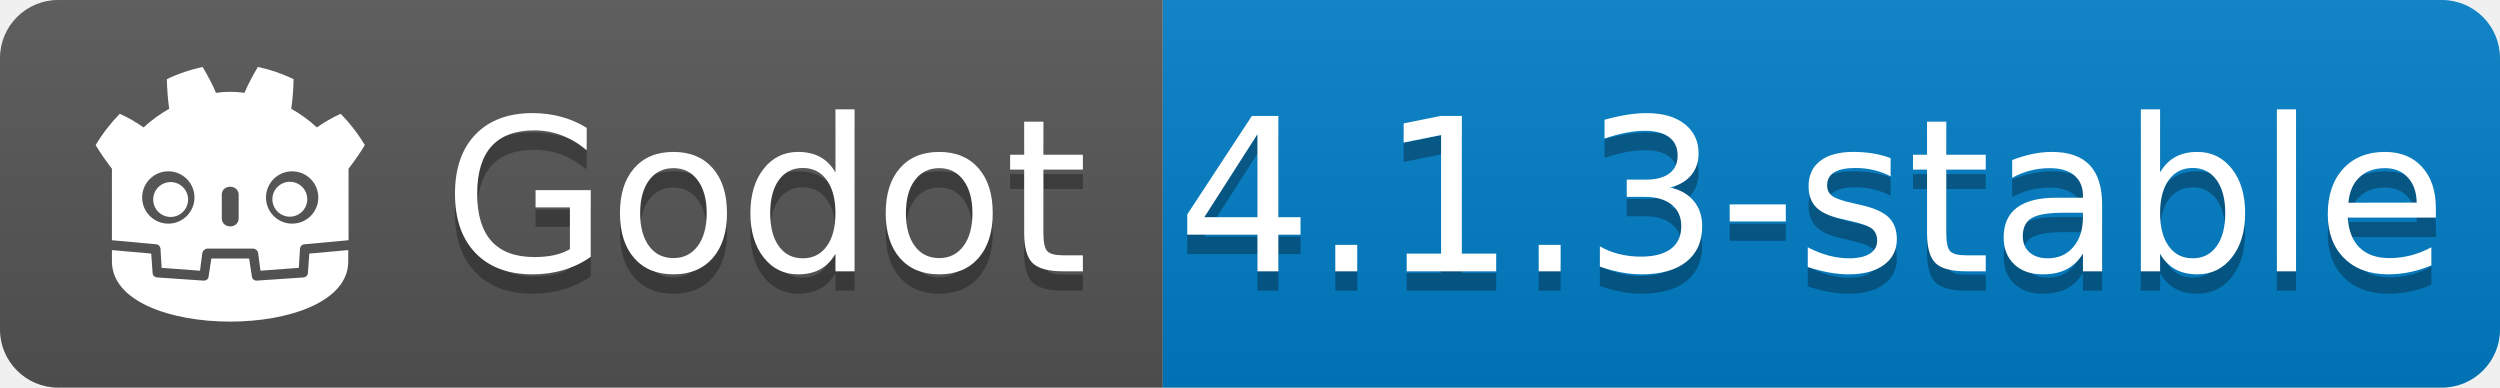
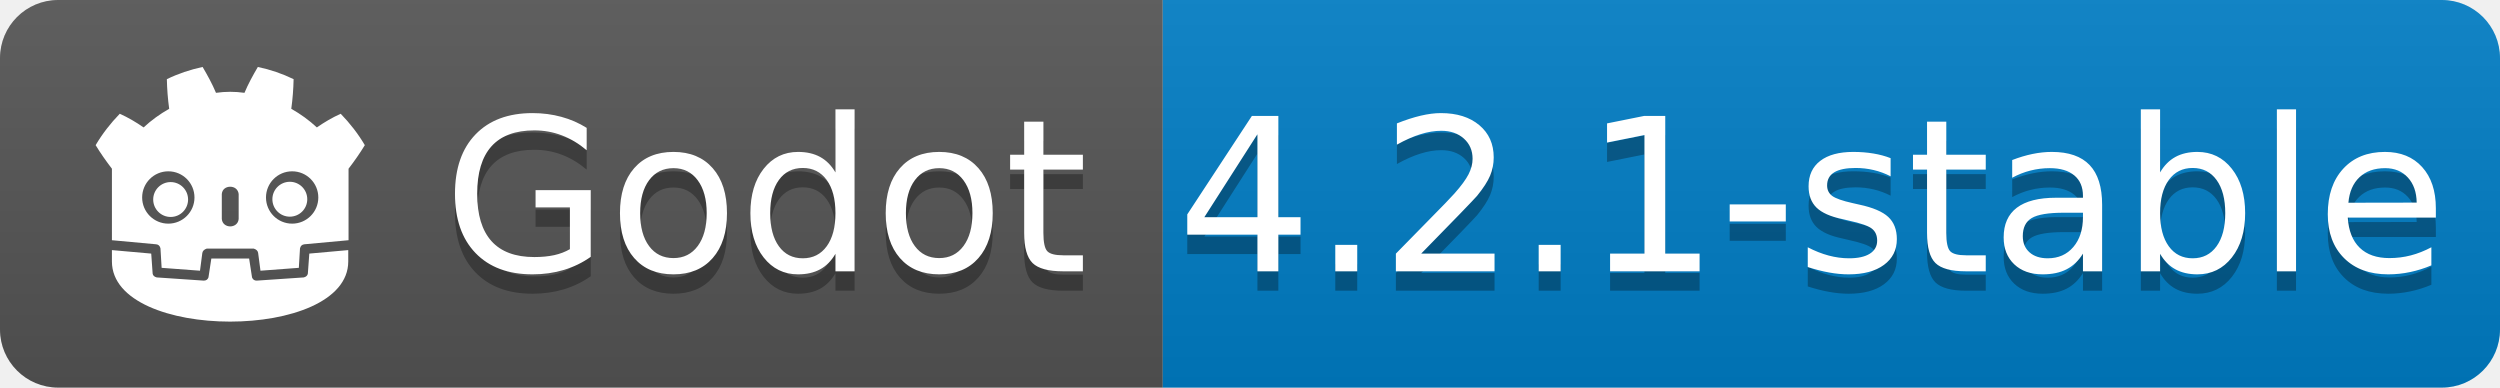
- <svg xmlns="http://www.w3.org/2000/svg" width="129" height="20" aria-label="Godot: 4.1.3-stable">
+ <svg xmlns="http://www.w3.org/2000/svg" width="129" height="20" aria-label="Godot: 4.2.1-stable">
  <linearGradient id="s" x2="0" y2="100%">
    <stop stop-color="#bbb" stop-opacity=".1" offset="0" />
    <stop stop-opacity=".1" offset="1" />
  </linearGradient>
  <clipPath id="r">
    <rect width="129" height="20" rx="3" fill="#fff" />
  </clipPath>
  <g clip-path="url(#r)">
    <rect width="60" height="20" fill="#555" />
    <rect x="60" width="69" height="20" fill="#007ec6" />
    <rect width="129" height="20" fill="url(#s)" />
  </g>
  <g fill="#fff" font-family="Verdana,Geneva,DejaVu Sans,sans-serif" font-size="110" text-anchor="middle" text-rendering="geometricPrecision">
    <text transform="scale(.1)" x="395" y="150" fill="#010101" fill-opacity=".3" aria-hidden="true" textLength="330">Godot</text>
    <text transform="scale(.1)" x="395" y="140" fill="#fff" textLength="330">Godot</text>
-     <text transform="scale(.1)" x="935" y="150" fill="#010101" fill-opacity=".3" aria-hidden="true" textLength="590">4.1.3-stable</text>
-     <text transform="scale(.1)" x="935" y="140" fill="#fff" textLength="590">4.1.3-stable</text>
+     <text transform="scale(.1)" x="935" y="150" fill="#010101" fill-opacity=".3" aria-hidden="true" textLength="590">4.2.1-stable</text>
+     <text transform="scale(.1)" x="935" y="140" fill="#fff" textLength="590">4.2.1-stable</text>
    <g transform="matrix(.015 0 0 .015 4.2 2.3)">
      <path d="m777 532a60 60 0 01-60 60 60 60 0 01-60-60 60 60 0 0160-60 60 60 0 0160 60zm-360-455c-43 9.3-84 23-123 42 .67 34 3.3 68 8 102-32 18-61 39-88 64-26-18-53-34-82-47-32 33-60 69-83 108 17 28 36 55 56 81v246l152 14c8 .67 13 5.4 15 14l4 67 132 9.9 8-61c1.3-7.3 6.3-12 15-15h162c8.7 2.7 14 7.6 15 15l8 61 132-9.9 4-67c2-8.7 7-13 15-14l152-14v-246c20-26 39-53 56-81-23-39-51-75-83-108-29 13-56 29-82 47-27-25-56-46-88-64 4.7-34 7.3-68 8-102-39-19-80-33-123-42-17 29-33 58-46 89-33-4.7-65-4.7-98 0-13-31-29-60-46-89zm-118 359a90 90 0 0190 90 90 90 0 01-90 90 90 90 0 01-90-90 90 90 0 0190-90zm426 0a90 90 0 0190 90 90 90 0 01-90 90 90 90 0 01-90-90 90 90 0 0190-90zm-213 53c14 0 27 8.4 29 25v86c-3 34-55 34-58 0v-86c1.5-17 15-25 29-25zm-407 218v39c0 276 813 276 813 0v-39l-134 12-5 69c-1.3 6.7-6.1 11-14 13l-162 11c-8 0-13-3.6-16-11l-10-65h-130l-9.9 65c-2.7 7.3-8 11-16 11l-162-11c-8-2-13-6.4-14-13l-4.9-69zm262-174a60 60 0 01-60 60 60 60 0 01-60-60 60 60 0 0160-60 60 60 0 0160 60z" />
    </g>
  </g>
</svg>
